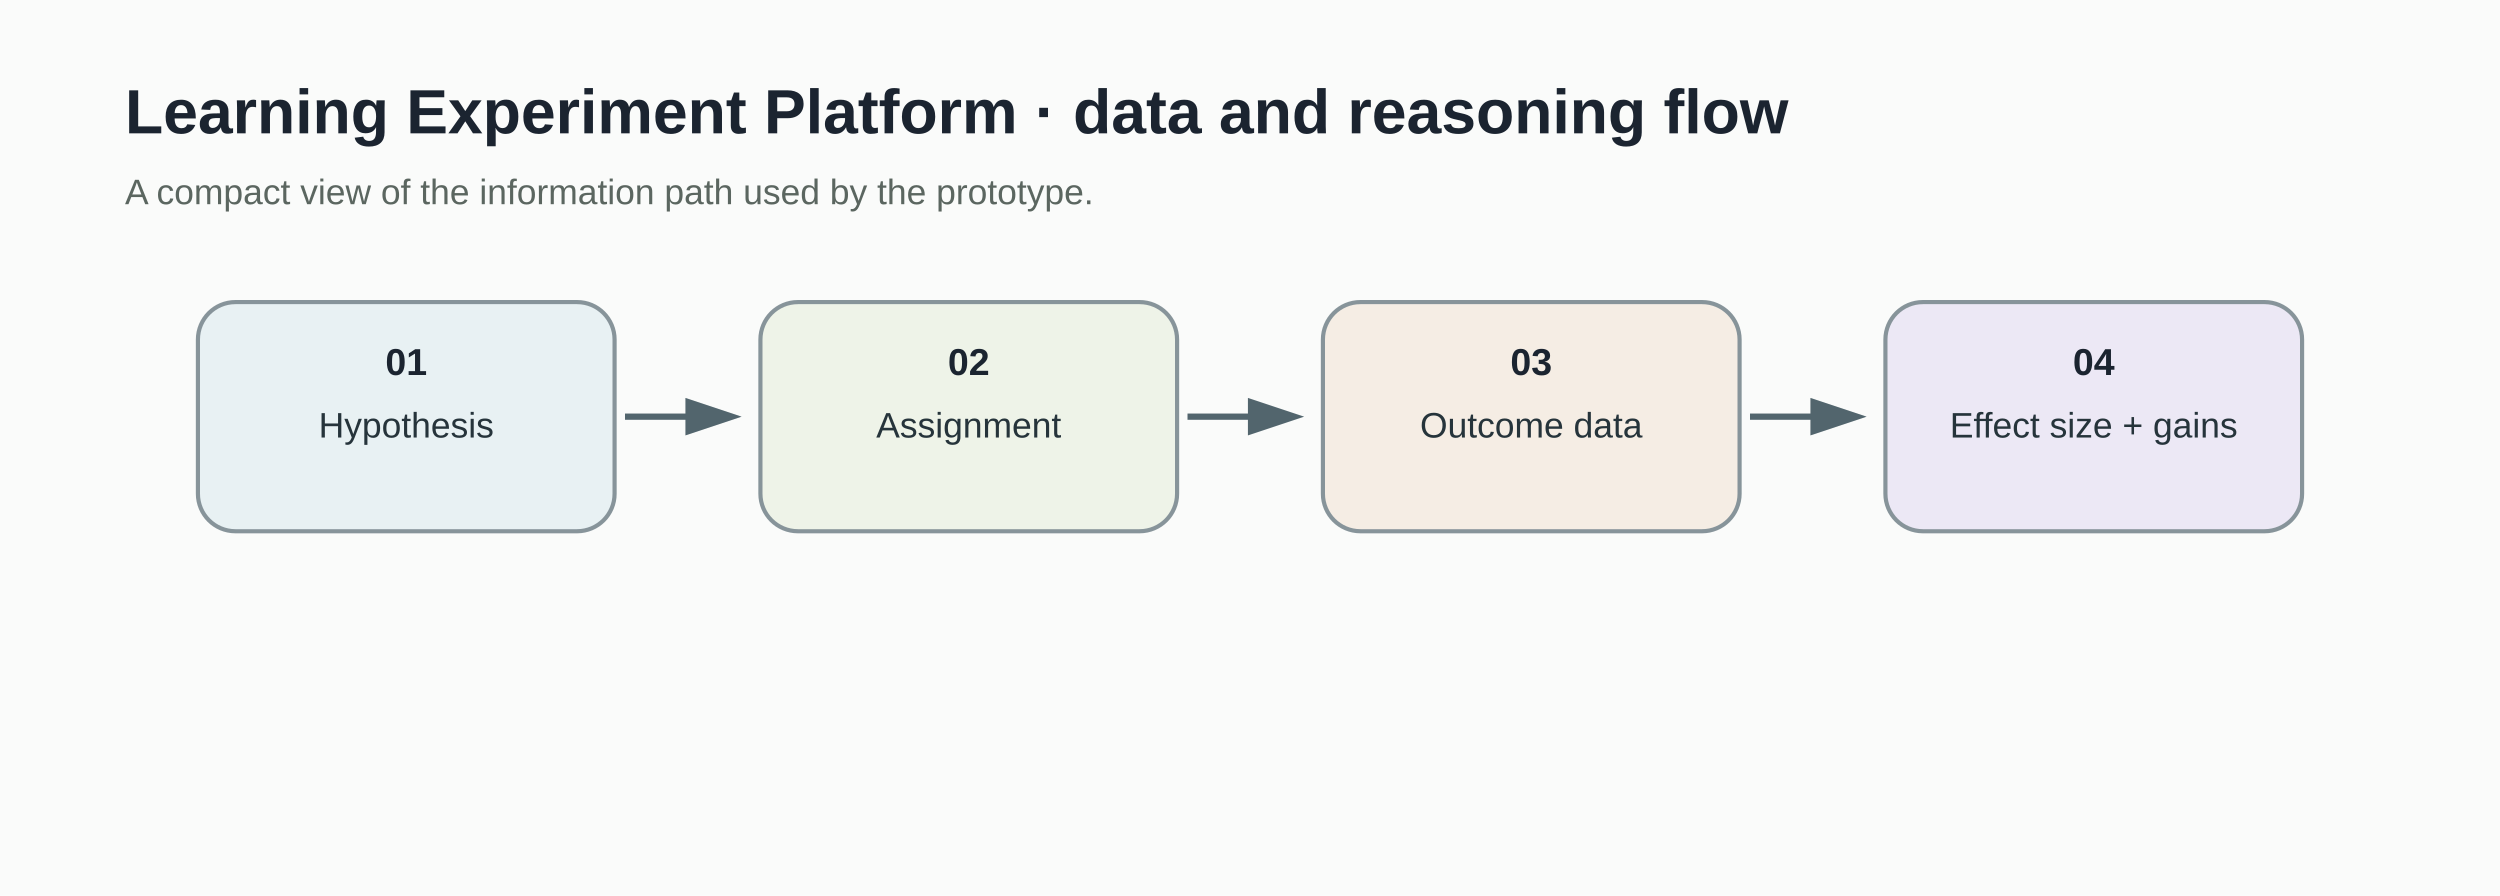
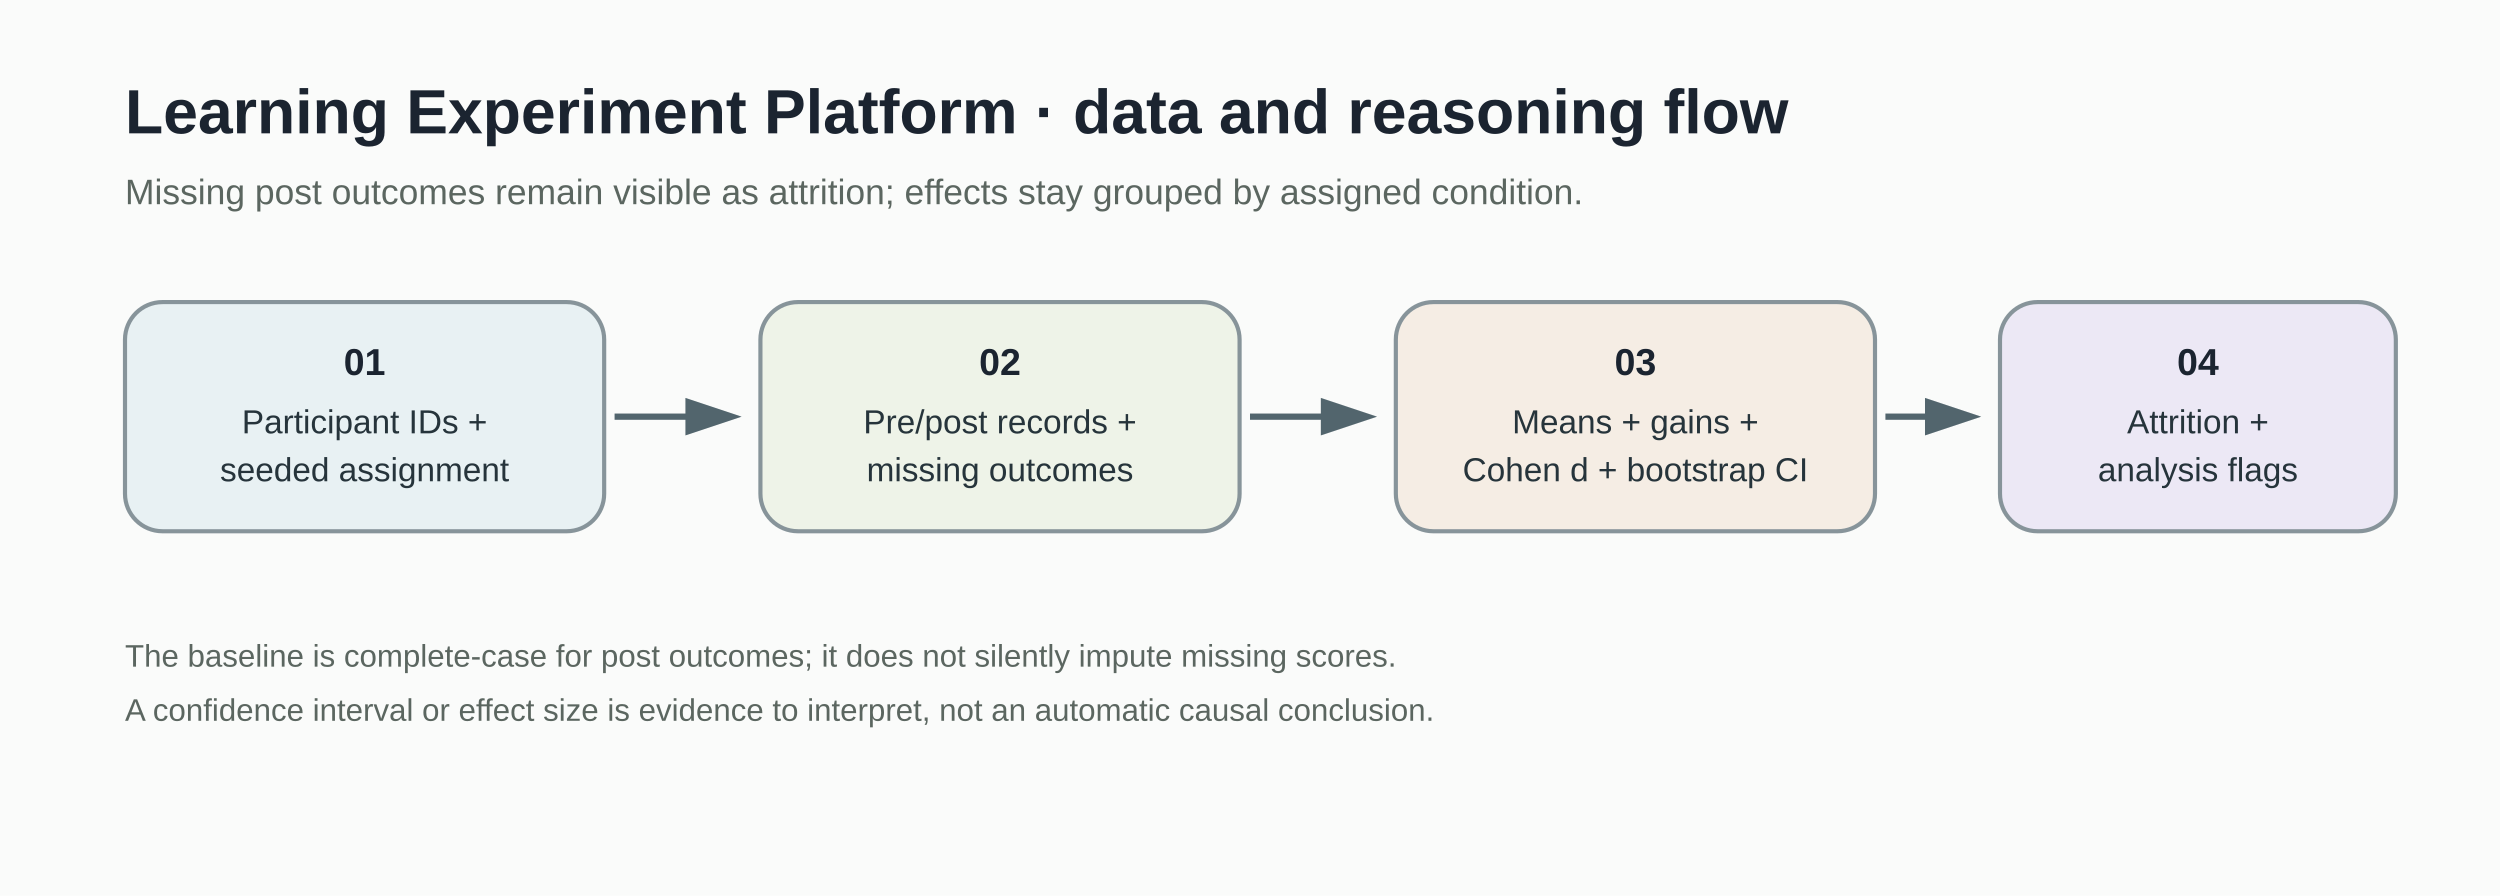
- <svg xmlns="http://www.w3.org/2000/svg" width="1200" height="430" viewBox="0 0 1200 430">
+ <svg xmlns="http://www.w3.org/2000/svg" width="1200" height="430" viewBox="0 0 1200 430" role="img" aria-labelledby="title desc">
  <defs>
    <marker id="arrow" markerWidth="10" markerHeight="10" refX="7" refY="3" orient="auto">
      <path d="M0,0 L0,6 L9,3 z" fill="#52656D" />
    </marker>
  </defs>
  <rect width="100%" height="100%" fill="#FAFBFA" />
  <text x="60" y="64" font-family="Arial, sans-serif" font-size="30" font-weight="700" fill="#1B2430">Learning Experiment Platform · data and reasoning flow</text>
-   <text x="60" y="98" font-family="Arial, sans-serif" font-size="17" fill="#5B6660">A compact view of the information path used by the prototype.</text>
-   <rect x="95" y="145" width="200" height="110" rx="18" fill="#E8F1F3" stroke="#87949A" stroke-width="2" />
-   <text x="195" y="180" text-anchor="middle" font-family="Arial, sans-serif" font-size="18" font-weight="700" fill="#1B2430">01</text>
-   <text x="195" y="210" text-anchor="middle" font-family="Arial, sans-serif" font-size="17" fill="#26343B">Hypothesis</text>
-   <line x1="300" y1="200" x2="350" y2="200" stroke="#52656D" stroke-width="3" marker-end="url(#arrow)" />
-   <rect x="365" y="145" width="200" height="110" rx="18" fill="#EEF3E8" stroke="#87949A" stroke-width="2" />
-   <text x="465" y="180" text-anchor="middle" font-family="Arial, sans-serif" font-size="18" font-weight="700" fill="#1B2430">02</text>
-   <text x="465" y="210" text-anchor="middle" font-family="Arial, sans-serif" font-size="17" fill="#26343B">Assignment</text>
-   <line x1="570" y1="200" x2="620" y2="200" stroke="#52656D" stroke-width="3" marker-end="url(#arrow)" />
-   <rect x="635" y="145" width="200" height="110" rx="18" fill="#F5EDE4" stroke="#87949A" stroke-width="2" />
-   <text x="735" y="180" text-anchor="middle" font-family="Arial, sans-serif" font-size="18" font-weight="700" fill="#1B2430">03</text>
-   <text x="735" y="210" text-anchor="middle" font-family="Arial, sans-serif" font-size="17" fill="#26343B">Outcome data</text>
-   <line x1="840" y1="200" x2="890" y2="200" stroke="#52656D" stroke-width="3" marker-end="url(#arrow)" />
-   <rect x="905" y="145" width="200" height="110" rx="18" fill="#ECE8F5" stroke="#87949A" stroke-width="2" />
-   <text x="1005" y="180" text-anchor="middle" font-family="Arial, sans-serif" font-size="18" font-weight="700" fill="#1B2430">04</text>
-   <text x="1005" y="210" text-anchor="middle" font-family="Arial, sans-serif" font-size="17" fill="#26343B">Effect size + gains</text>
+   <text x="60" y="98" font-family="Arial, sans-serif" font-size="17" fill="#5B6660">Missing post outcomes remain visible as attrition; effects stay grouped by assigned condition.</text>
+   <rect x="60" y="145" width="230" height="110" rx="18" fill="#E8F1F3" stroke="#87949A" stroke-width="2" />
+   <text x="175" y="180" text-anchor="middle" font-family="Arial" font-size="18" font-weight="700" fill="#1B2430">01</text>
+   <text x="175" y="208" text-anchor="middle" font-family="Arial" font-size="16" fill="#26343B">Participant IDs +</text>
+   <text x="175" y="231" text-anchor="middle" font-family="Arial" font-size="16" fill="#26343B">seeded assignment</text>
+   <line x1="295" y1="200" x2="350" y2="200" stroke="#52656D" stroke-width="3" marker-end="url(#arrow)" />
+   <rect x="365" y="145" width="230" height="110" rx="18" fill="#EEF3E8" stroke="#87949A" stroke-width="2" />
+   <text x="480" y="180" text-anchor="middle" font-family="Arial" font-size="18" font-weight="700" fill="#1B2430">02</text>
+   <text x="480" y="208" text-anchor="middle" font-family="Arial" font-size="16" fill="#26343B">Pre/post records +</text>
+   <text x="480" y="231" text-anchor="middle" font-family="Arial" font-size="16" fill="#26343B">missing outcomes</text>
+   <line x1="600" y1="200" x2="655" y2="200" stroke="#52656D" stroke-width="3" marker-end="url(#arrow)" />
+   <rect x="670" y="145" width="230" height="110" rx="18" fill="#F5EDE4" stroke="#87949A" stroke-width="2" />
+   <text x="785" y="180" text-anchor="middle" font-family="Arial" font-size="18" font-weight="700" fill="#1B2430">03</text>
+   <text x="785" y="208" text-anchor="middle" font-family="Arial" font-size="16" fill="#26343B">Means + gains +</text>
+   <text x="785" y="231" text-anchor="middle" font-family="Arial" font-size="16" fill="#26343B">Cohen d + bootstrap CI</text>
+   <line x1="905" y1="200" x2="945" y2="200" stroke="#52656D" stroke-width="3" marker-end="url(#arrow)" />
+   <rect x="960" y="145" width="190" height="110" rx="18" fill="#ECE8F5" stroke="#87949A" stroke-width="2" />
+   <text x="1055" y="180" text-anchor="middle" font-family="Arial" font-size="18" font-weight="700" fill="#1B2430">04</text>
+   <text x="1055" y="208" text-anchor="middle" font-family="Arial" font-size="16" fill="#26343B">Attrition +</text>
+   <text x="1055" y="231" text-anchor="middle" font-family="Arial" font-size="16" fill="#26343B">analysis flags</text>
+   <text x="60" y="320" font-family="Arial" font-size="15" fill="#5B6660">The baseline is complete-case for post outcomes; it does not silently impute missing scores.</text>
+   <text x="60" y="346" font-family="Arial" font-size="15" fill="#5B6660">A confidence interval or effect size is evidence to interpret, not an automatic causal conclusion.</text>
</svg>
